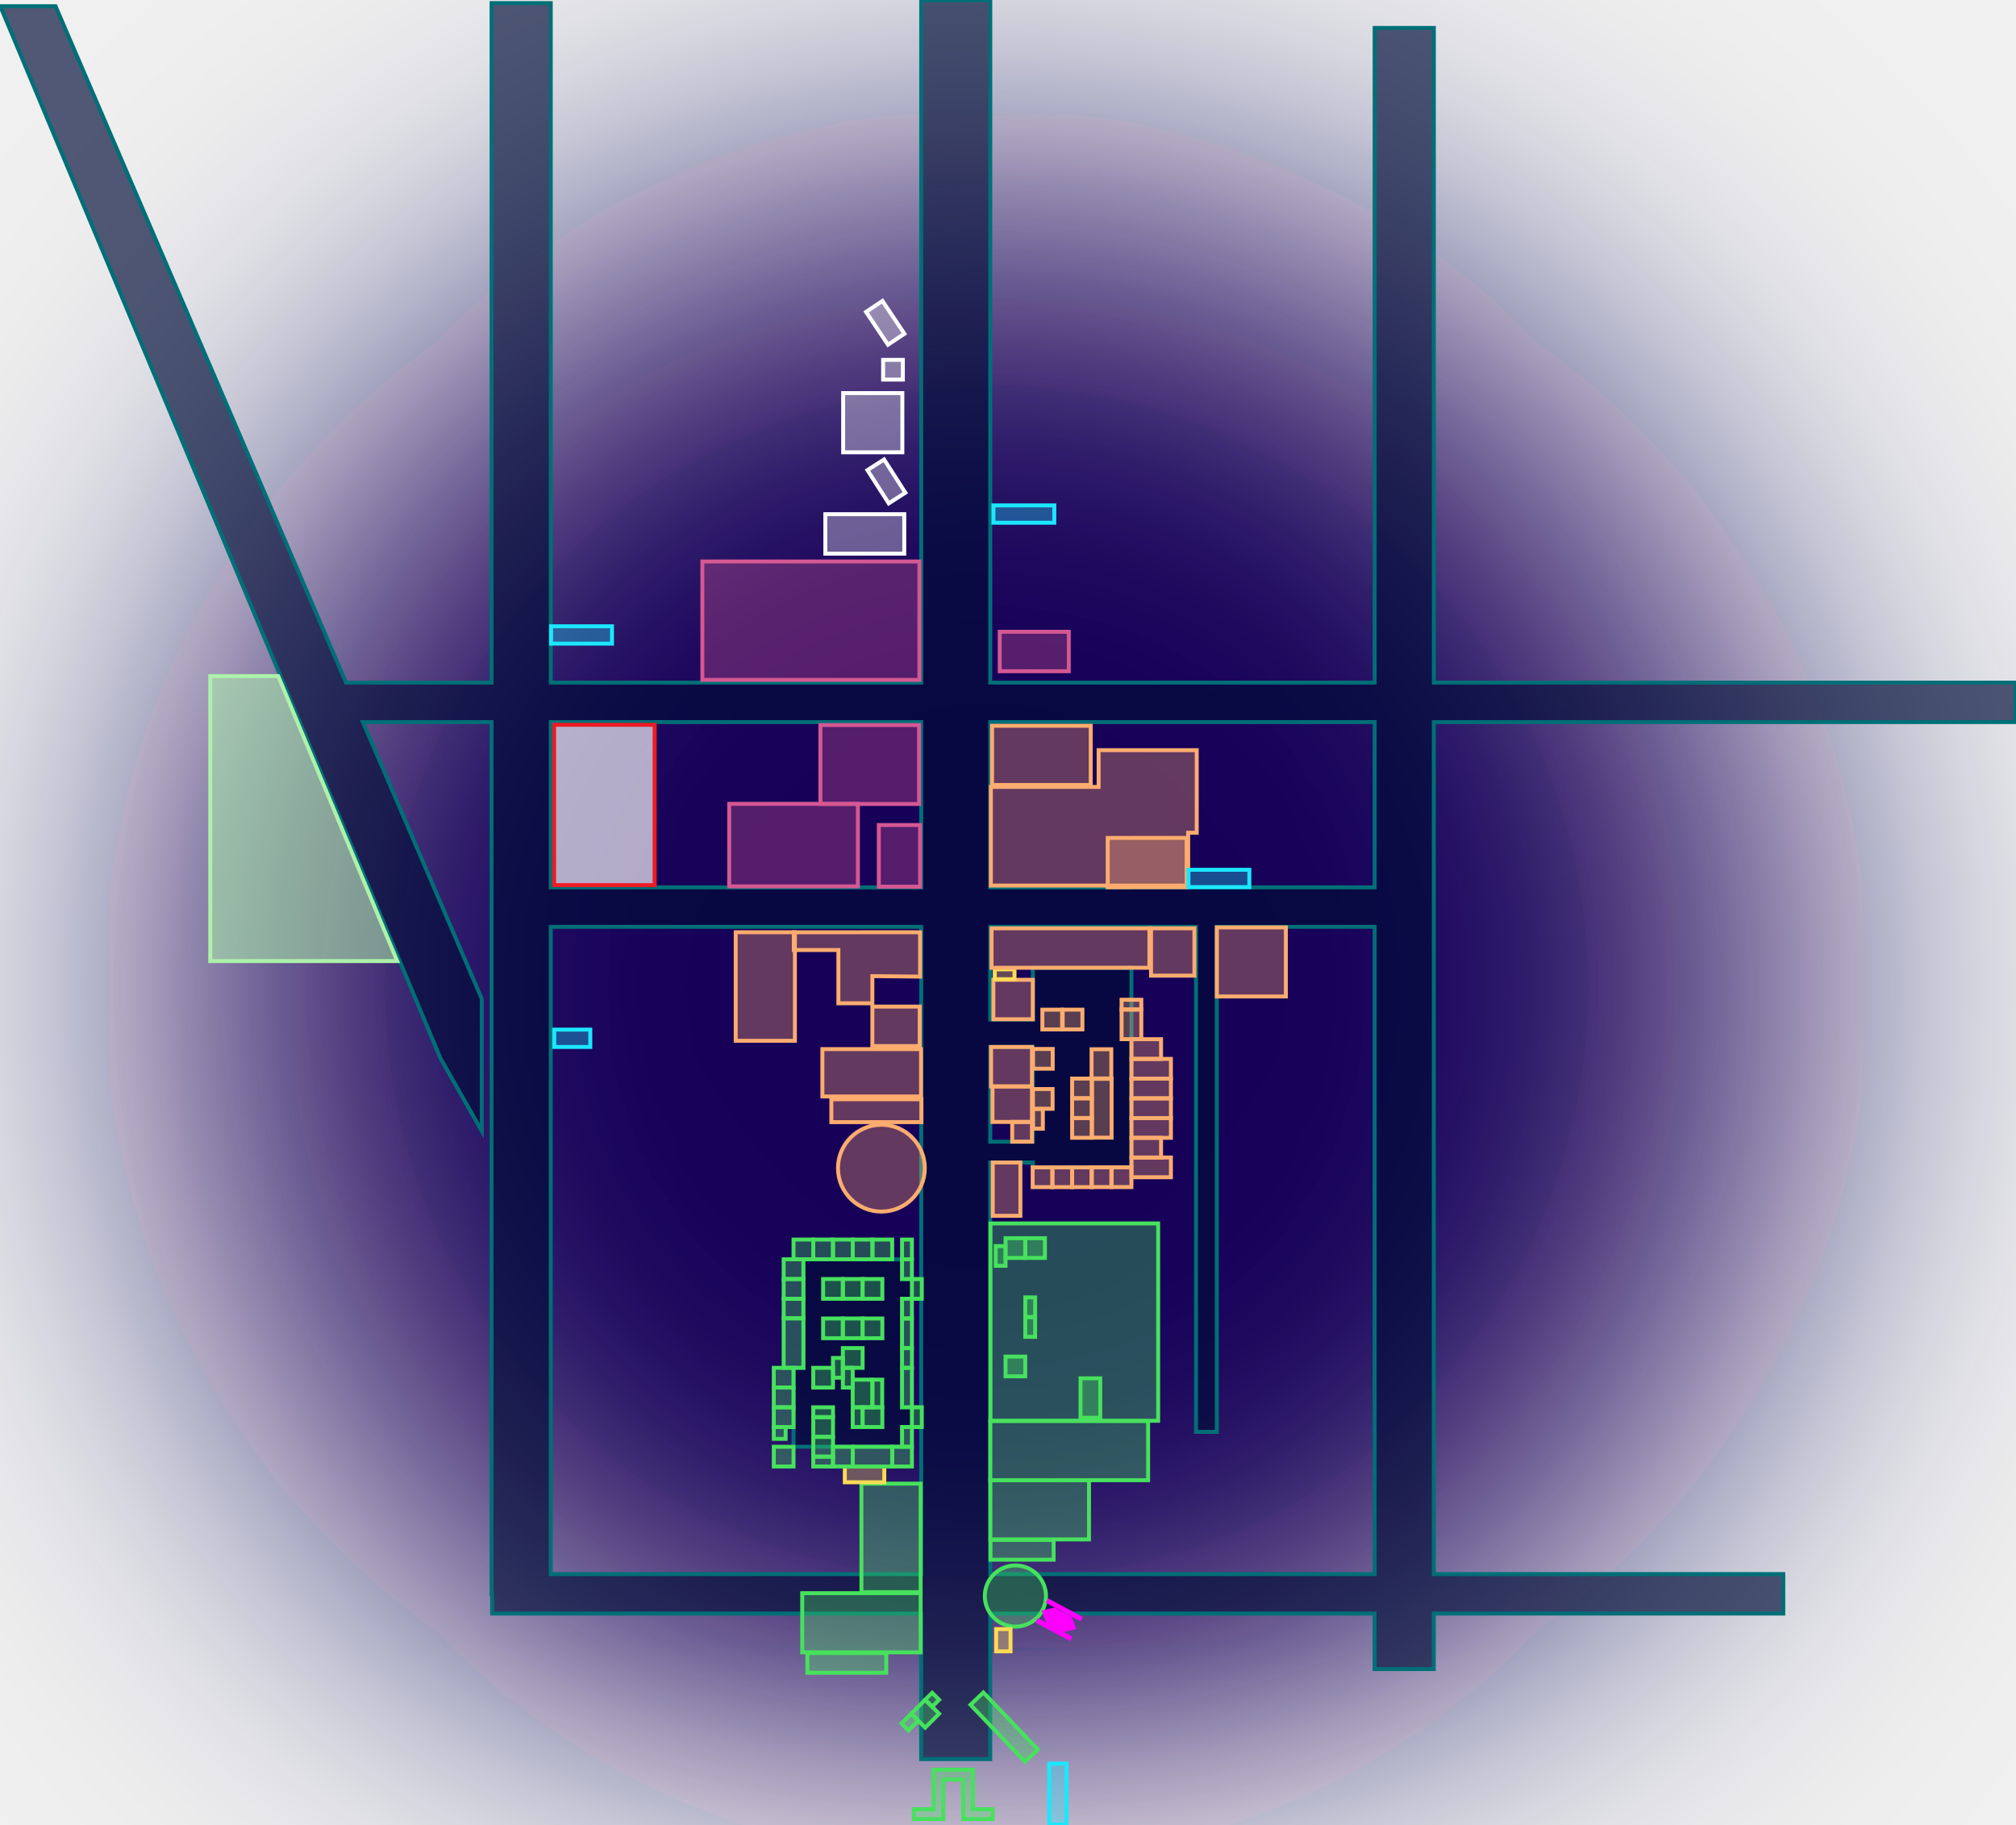
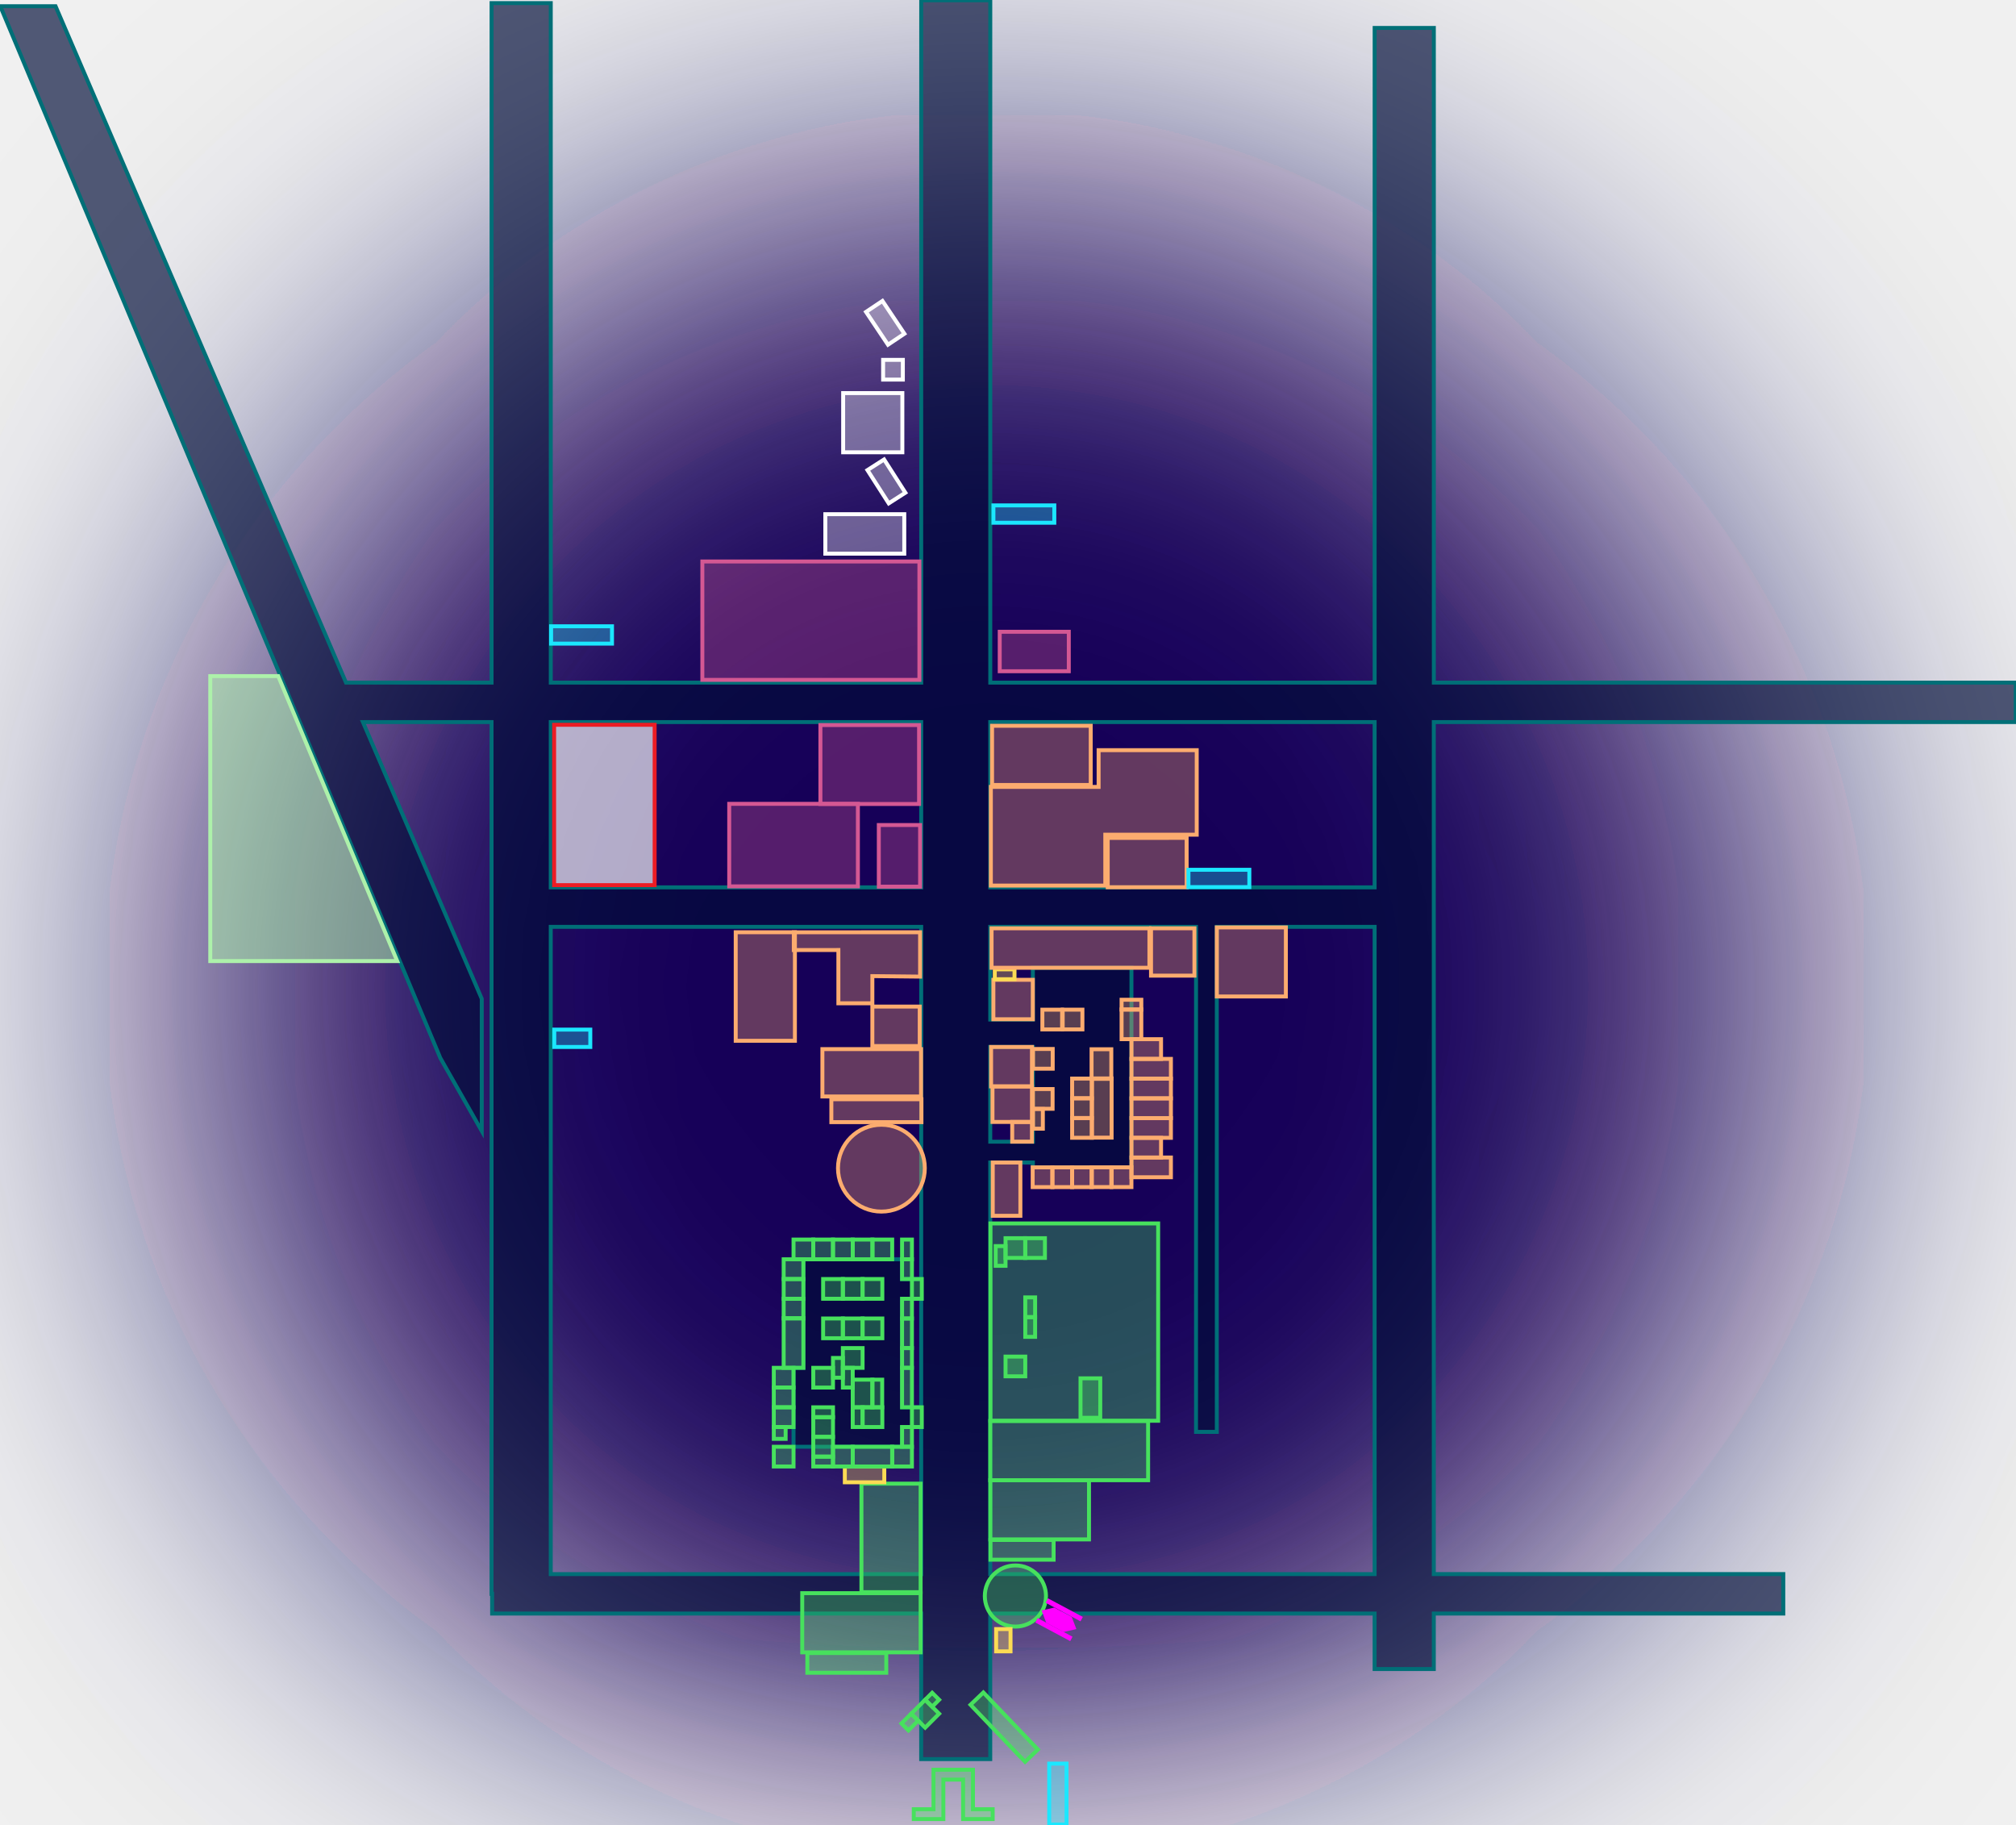
<svg xmlns="http://www.w3.org/2000/svg" viewBox="0 0 1021.68 924.58">
  <defs>
    <filter id="bgBlur" x="-50%" y="-50%" width="200%" height="200%">
      <feGaussianBlur in="SourceGraphic" stdDeviation="100" />
    </filter>
    <style>
      
      .st0 {
        fill: #010D38AA;
        stroke: #006F77;
        vector-effect: non-scaling-stroke;
        stroke-width: 2px;
      }

      
      .st1 {
        fill: #47E15D55;
        stroke: #47E15D;
        vector-effect: non-scaling-stroke;
        stroke-width: 2px;
      }

      
      .st2 {
        fill: #FCAC6F55;
        stroke: #FCAC6F;
        vector-effect: non-scaling-stroke;
        stroke-width: 2px;
      }

      
      .st3 {
        fill: #D4589355;
        stroke: #D45893;
        vector-effect: non-scaling-stroke;
        stroke-width: 2px;
      }

      
      .st4 {
        fill: #FCDB5455;
        stroke: #FCDB54;
        vector-effect: non-scaling-stroke;
        stroke-width: 2px;
      }

      
      .st5 {
        fill: #FFFFFF55;
        stroke: #FFFFFF;
        vector-effect: non-scaling-stroke;
        stroke-width: 2px;
      }

      
      .st6 {
        fill: #FFFFFFAA;
        stroke: #EC1C24;
        vector-effect: non-scaling-stroke;
        stroke-width: 2px;
      }

      
      .st7 {
        fill: #1BE7FF55;
        stroke: #1BE7FF;
        vector-effect: non-scaling-stroke;
        stroke-width: 2px;
      }

      
      .st8 {
        fill: #ADF1AA88;
        stroke: #ADF1AA;
        vector-effect: non-scaling-stroke;
        stroke-width: 2px;
      }

      
      .st9 {
        fill: #ff00ff;
      }

      .st10 {
        fill: #120458;
        filter: url('#bgBlur');
      }
    </style>
  </defs>
  <circle id="background" class="st10" cx="500" cy="500" r="400" />
  <g id="Doesnt_Change" data-name="Doesnt Change">
    <g id="Layer_18" data-name="Layer 18">
      <path class="st0" d="M1021.53,365.91v-20h-294.88V14.15h-30v331.76h-194.79V.15h-35v345.76h-187.74V1.56h-30v344.35h-73.77L28.15,3.15H.15l223,533,21,37v-67l-60.22-140.24h65.18v441.76h.29v10h217.44v73.77h35v-73.77h194.79v28.12h30v-28.12h177.12v-20h-177.12v-431.76h294.88ZM466.85,713.15h-9.7v-55h9.7v55ZM466.85,648.15h-9.7v-10h-50v55.01h-5v39.99h55v-10h9.7v74.53h-187.74v-328h187.74v178.47ZM466.85,449.68h-187.74v-83.76h187.74v83.76ZM501.85,530.55h21.59v48h-21.59v-48ZM696.64,797.68h-194.79v-208.57h21.59v2.44h49.96v-101.13h-49.96v26.23h-21.59v-46.97h104.28v255.93h10.53v-255.93h79.98v328ZM696.64,449.68h-194.79v-83.76h194.79v83.76Z" />
    </g>
  </g>
  <g id="Misc">
    <g id="Gaming_Dome" data-name="Gaming Dome">
      <g id="g486">
        <path id="path475" class="st1" d="M514.59,793.29c8.56,0,15.5,6.94,15.5,15.5s-6.94,15.5-15.5,15.5c-8.56,0-15.5-6.94-15.5-15.5s6.94-15.5,15.5-15.5Z" />
      </g>
    </g>
    <g id="Sec">
      <polygon class="st8" points="141.00 342.62 201.30 487.03 106.56 487.03 106.56 342.62" />
    </g>
    <g id="Med" class="st6">
      <rect id="rect2708" class="st6" x="280.82" y="367.29" width="50.94" height="81.26" />
    </g>
    <g id="Command" data-name="Command">
      <rect class="st1" x="421.56" y="792.34" width="30" height="55" transform="translate(15 -40.5)" />
    </g>
    <g id="Laser_Field" data-name="Laser Field">
      <rect class="st1" x="421.56" y="792.34" width="30" height="60" transform="translate(1258.9 385.78) rotate(90)" />
    </g>
    <g id="Disc_Combat" data-name="Disc Combat">
      <rect class="st1" x="424.15" y="822.68" width="10" height="40" transform="translate(1271.83 413.53) rotate(90)" />
    </g>
    <g id="The_Core" data-name="The Core">
      <g id="Legs">
        <path id="path466" class="st1" d="M463.08,916.82h10v-20h20v20h10v5h-15v-20h-10v20h-15v-5Z" />
      </g>
      <g id="Left_Arm" data-name="Left Arm">
        <rect class="st1" x="457.58" y="870.17" width="7" height="5" transform="translate(1404.19 1163.71) rotate(135)" />
        <rect class="st1" x="469.9" y="858.86" width="5" height="5" transform="translate(1415.51 1136.4) rotate(135)" />
        <rect class="st1" x="463.86" y="863.43" width="10" height="10" transform="translate(1414.47 1150.97) rotate(135)" />
      </g>
      <rect id="Lighting_Rig" class="st1" x="488.99" y="870.76" width="40" height="9" transform="translate(789.54 -97.59) rotate(46.27)" />
    </g>
    <g>
      <rect class="st9" x="529.31" y="814.54" width="20" height="2.53" transform="translate(447.69 -157.85) rotate(28.09)" />
      <rect class="st9" x="524.09" y="824.56" width="20" height="2.53" transform="translate(451.8 -154.21) rotate(28.09)" />
      <polygon id="Gaming_Dome_Hex" class="st9" points="543.13 819.35 534.3 814.64 527.85 816.12 530.21 822.31 539.03 827.02 545.49 825.53 543.13 819.35" />
    </g>
    <rect id="Kepler_Sky_Control" class="st2" x="503.43" y="496.51" width="20" height="20" transform="translate(1019.94 -6.91) rotate(90)" />
    <polygon id="Cycle_Parking" class="st2" points="466.97 557.04 444.14 557.04 421.32 557.04 421.32 568.65 444.14 568.65 466.97 568.65 466.97 557.04" />
    <rect class="st4" x="504.14" y="491.22" width="10" height="5" />
    <rect class="st4" x="434.15" y="737.15" width="8" height="20" transform="translate(1185.3 309) rotate(90)" />
    <circle id="Neodome" class="st2" cx="446.68" cy="591.97" r="22" />
    <g id="Sentinel_Outpost" data-name="Sentinel Outpost">
      <rect id="POD" class="st4" x="504.83" y="825.54" width="7.29" height="11.29" transform="translate(1016.95 1662.37) rotate(-180)" />
    </g>
    <path id="Kaiju_exterior" class="st1" d="M586.94,619.98v100h-85v-100h85Z" />
  </g>
  <g id="Factions_Food_Vendors_Placement" data-name="Factions, Food Vendors Placement">
    <g id="Factions">
      <g id="Albatross">
        <rect class="st1" x="512.95" y="769.38" width="10" height="32" transform="translate(1303.34 267.43) rotate(90)" />
      </g>
      <g id="Freq">
        <path id="path631" class="st1" d="M551.89,750.1v30s-50,0-50,0v-30s50,0,50,0Z" />
      </g>
      <g id="Atalante">
        <path id="path710" class="st2" d="M517.11,589.11v27h-14v-27h14Z" />
      </g>
      <g id="Asteroid_Inn" data-name="Asteroid Inn">
        <rect class="st2" x="512.98" y="568.55" width="10" height="10" transform="translate(1091.53 55.57) rotate(90)" />
      </g>
      <g id="Gentleman_Loser" data-name="Gentleman Loser">
        <path id="path737" class="st2" d="M522.98,550.55v18h-20v-18h20Z" />
      </g>
      <g id="Kepler_Warcats" data-name="Kepler Warcats">
        <path id="path833" class="st1" d="M581.85,720.1v30h-80v-30h80Z" />
      </g>
      <g id="Terminal_418" data-name="Terminal 418">
        <rect class="st2" x="582.32" y="471.41" width="24" height="22" transform="translate(1076.73 -111.91) rotate(90)" />
      </g>
      <g id="Trinity_Star_Traders" data-name="Trinity Star Traders">
        <path id="path869" class="st2" d="M522.98,530.55v20h-20.71v-20h20.71Z" />
      </g>
      <g id="Beautiful_Chaos" data-name="Beautiful Chaos">
        <rect class="st2" x="512.76" y="357.79" width="30" height="50" transform="translate(910.55 -144.97) rotate(90)" />
      </g>
      <g id="WCC">
        <path id="path857" class="st2" d="M466.29,472.42v22.48s-24.19-.25-24.19-.25v13.77h-17.22v-27s-22.59.02-22.59.02v-9s64-.02,64-.02Z" />
      </g>
      <g id="Ray_Cats" data-name="Ray Cats">
        <rect class="st2" x="429.78" y="518.65" width="24" height="50" transform="translate(985.43 101.86) rotate(90)" />
      </g>
      <g id="TNKR">
        <rect class="st2" x="372.85" y="472.42" width="30" height="55" />
      </g>
      <g id="Zekes">
        <rect class="st2" x="532.51" y="440.42" width="20" height="80" transform="translate(1022.93 -62.09) rotate(90)" />
      </g>
      <g id="Dropship">
        <path id="path570" class="st3" d="M445.37,449.32v-31.23s20.92,0,20.92,0v31.23s-20.92,0-20.92,0Z" />
      </g>
      <g id="Domicile">
        <path id="path518" class="st3" d="M465.77,367.42v40h-50v-40h50Z" />
      </g>
      <g id="Robotic_Love_Chapel" data-name="Robotic Love Chapel">
        <path id="path885" class="st3" d="M465.94,284.53v60h-110v-60h110Z" />
      </g>
      <g id="Server_Room_04" data-name="Server Room 04">
        <path id="path833-2" data-name="path833" class="st2" d="M466.1,510.09v20h-24v-20h24Z" />
      </g>
      <g id="Karen_s_Transient_Resistance" data-name="Karen&amp;apos;s Transient Resistance">
        <path id="path737-2" data-name="path737" class="st2" d="M651.66,469.97v35h-35v-35h35Z" />
      </g>
      <g id="ExCorp">
-         <polygon class="st2" points="602.15 421.98 606.48 421.98 606.48 380.15 556.76 380.15 556.76 398.77 502.15 398.77 502.15 448.77 602.15 448.77 602.15 421.98" />
+         <polygon class="st2" points="560.15 422.98 606.48 422.98 606.48 380.15 556.76 380.15 556.76 398.77 502.15 398.77 502.15 448.77 560.15 448.77" />
      </g>
      <g id="Garden_of_eZen" data-name="Garden of eZen">
        <rect class="st2" x="568.92" y="417.15" width="25" height="40" transform="translate(144.53 1018.76) rotate(-90.03)" />
      </g>
      <g id="Armitage">
        <rect class="st3" x="514.15" y="312.65" width="20" height="35" transform="translate(854.3 -194) rotate(90)" />
      </g>
      <g id="Independant_fleet" data-name="Independant fleet">
        <polygon class="st3" points="434.77 427.91 434.77 407.35 413.34 407.35 413.34 407.35 369.56 407.35 369.56 449.17 434.77 449.17 434.77 427.91" />
      </g>
    </g>
    <g id="Food_Vendors" data-name="Food Vendors">
      <g id="Las_Poblanitas" data-name="Las Poblanitas">
        <rect class="st5" x="439.26" y="238.95" width="20" height="10" transform="translate(412.42 -265.94) rotate(57.37)" />
      </g>
      <g id="Pink_Gorilla" data-name="Pink Gorilla">
        <rect class="st5" x="427.3" y="199.2" width="30" height="30" transform="translate(656.5 -228.1) rotate(90)" />
      </g>
      <g id="Cay_Sal_s_Pies" data-name="Cay Sal&amp;apos;s Pies">
        <rect class="st5" x="447.55" y="182.35" width="10" height="10" transform="translate(639.9 -265.19) rotate(90)" />
      </g>
      <g id="Golden_Bamboo" data-name="Golden Bamboo">
        <rect class="st5" x="428.27" y="250.57" width="20" height="40" transform="translate(708.84 -167.7) rotate(90)" />
      </g>
      <g id="fUEGO_ME_UP" data-name="fUEGO ME UP">
        <rect id="Tacos_Chewi" data-name="Tacos Chewi" class="st5" x="438.65" y="158.58" width="20" height="10" transform="translate(335.13 -300.27) rotate(56.22)" />
      </g>
    </g>
  </g>
  <g id="Kaiju">
    <g id="Space_Needle" data-name="Space Needle">
      <rect class="st1" x="502.09" y="633.96" width="10" height="5" transform="translate(1143.55 129.37) rotate(90)" />
    </g>
    <g id="Shooters">
      <rect class="st1" x="517.09" y="659.96" width="10" height="5" transform="translate(1184.55 140.37) rotate(90)" />
    </g>
    <g id="Kuusi_Pala" data-name="Kuusi Pala">
      <rect class="st1" x="517.09" y="669.96" width="10" height="5" transform="translate(1194.55 150.37) rotate(90)" />
    </g>
    <g id="Space_Bear_Academy" data-name="Space Bear Academy">
      <rect class="st1" x="509.59" y="627.46" width="10" height="10" transform="translate(1147.05 117.87) rotate(90)" />
      <rect class="st1" x="519.56" y="627.46" width="10" height="10" transform="translate(1157.02 107.9) rotate(90)" />
    </g>
    <g id="Sakura_Falling_Dai" data-name="Sakura Falling/Dai">
      <rect class="st1" x="509.59" y="687.46" width="10" height="10" transform="translate(1207.05 177.87) rotate(90)" />
    </g>
    <g id="Calamity_Captain_s_Lodge" data-name="Calamity Captain&amp;apos;s Lodge">
      <rect class="st1" x="542.59" y="703.47" width="20" height="10" transform="translate(1261.06 155.88) rotate(90)" />
    </g>
  </g>
  <g id="MB1">
    <g id="pink_Layout" data-name="pink Layout">
      <rect class="st1" x="452.15" y="733.15" width="10" height="10" />
      <rect class="st1" x="457.15" y="628.15" width="5" height="10" />
      <rect class="st1" x="462.15" y="648.15" width="5" height="10" />
      <rect class="st1" x="462.15" y="713.15" width="5" height="10" />
      <rect class="st1" x="457.15" y="723.15" width="5" height="10" />
    </g>
    <g id="Modules_Level_1" data-name="Modules Level 1">
      <g id="D15_Unit-0">
        <rect class="st1" x="434.15" y="711.15" width="10" height="5" transform="translate(1148.3 279) rotate(90)" />
      </g>
      <g id="Bastards_Broken_Things" data-name="Bastards &amp;amp; Broken Things">
        <rect class="st1" x="449.65" y="700.65" width="20" height="5" transform="translate(1162.8 243.5) rotate(90)" />
      </g>
      <g id="B0n3Z0n3">
        <rect class="st1" x="392.15" y="693.15" width="10" height="10" transform="translate(1095.3 301) rotate(90)" />
      </g>
      <g id="Spacer_s_Landing" data-name="Spacer&amp;apos;s Landing">
        <rect class="st1" x="392.15" y="703.15" width="10" height="10" transform="translate(1105.3 311) rotate(90)" />
      </g>
      <g id="Haz3">
        <rect class="st1" x="430.15" y="701.15" width="14" height="10" transform="translate(1143.3 269) rotate(90)" />
      </g>
      <g id="The_13s" data-name="The 13s">
        <rect class="st1" x="397.15" y="667.97" width="10" height="25.18" />
      </g>
      <g id="Rul3-34">
        <rect class="st1" x="412.15" y="693.15" width="10" height="10" transform="translate(1115.3 281) rotate(90)" />
      </g>
      <g id="Janet">
        <rect class="st1" x="412.15" y="713.15" width="10" height="5" transform="translate(834.3 1431.3) rotate(-180)" />
      </g>
      <g id="Aggressive_Top_FL" data-name="Aggressive Top FL">
        <rect class="st1" x="437.15" y="728.15" width="10" height="20" transform="translate(1180.3 296) rotate(90)" />
      </g>
      <g id="ProtoExpress">
        <rect class="st1" x="412.15" y="628.15" width="10" height="10" transform="translate(1050.3 216) rotate(90)" />
      </g>
      <g id="Nightcrawlers">
        <rect class="st1" x="442.15" y="628.15" width="10" height="10" transform="translate(1080.3 186) rotate(90)" />
      </g>
      <g id="CtrlAltRenew">
        <rect class="st1" x="427.15" y="683.15" width="10" height="10" transform="translate(1120.3 256) rotate(90)" />
      </g>
      <g id="Crux_2" data-name="Crux 2">
        <rect class="st1" x="437.15" y="648.15" width="10" height="10" transform="translate(1095.3 211) rotate(90)" />
      </g>
      <g id="Diatones">
        <rect class="st1" x="422.15" y="628.15" width="10" height="10" transform="translate(1060.3 206) rotate(90)" />
      </g>
      <g id="Uranium_Arcadium" data-name="Uranium Arcadium">
        <rect class="st1" x="452.15" y="673.15" width="15" height="5" transform="translate(1135.3 216) rotate(90)" />
      </g>
      <g id="Extremely_Temp_Agency" data-name="Extremely Temp Agency">
        <rect class="st1" x="437.15" y="713.15" width="10" height="10" transform="translate(1160.3 276) rotate(90)" />
      </g>
      <g id="Obscurity">
        <rect class="st1" x="417.15" y="648.15" width="10" height="10" transform="translate(1075.3 231) rotate(90)" />
      </g>
      <g id="Exus">
        <rect class="st1" x="437.15" y="668.15" width="10" height="10" transform="translate(1115.3 231) rotate(90)" />
      </g>
      <g id="Alleycat_Acquisitions" data-name="Alleycat Acquisitions">
        <rect class="st1" x="427.15" y="668.15" width="10" height="10" transform="translate(1105.3 241) rotate(90)" />
      </g>
      <g id="Metamorphosis">
        <rect class="st1" x="432.15" y="628.15" width="10" height="10" transform="translate(1070.3 196) rotate(90)" />
      </g>
      <g id="LTTO">
        <rect class="st1" x="457.15" y="683.15" width="5" height="10" transform="translate(919.3 1376.3) rotate(180)" />
      </g>
      <g id="Rasputin_Tea_House" data-name="Rasputin Tea House">
        <rect class="st1" x="392.15" y="733.15" width="10" height="10" transform="translate(1135.3 341) rotate(90)" />
      </g>
      <g id="Affront_Laundry" data-name="Affront Laundry">
        <rect class="st1" x="422.15" y="733.15" width="10" height="10" transform="translate(1165.3 311) rotate(90)" />
      </g>
      <g id="Voidfarers_Guild" data-name="Voidfarers Guild">
        <rect class="st1" x="392.15" y="713.15" width="10" height="10" transform="translate(1115.3 321) rotate(90)" />
      </g>
      <g id="Infestridium_Clinics" data-name="Infestridium Clinics">
        <rect class="st1" x="427.15" y="648.15" width="10" height="10" transform="translate(1085.3 221) rotate(90)" />
      </g>
      <g id="The_Save_point" data-name="The Save point">
        <rect class="st1" x="412.15" y="718.15" width="10" height="10" transform="translate(1140.3 306) rotate(90)" />
      </g>
      <g id="G:_0ST" data-name="G://0ST">
        <rect class="st1" x="397.15" y="648.15" width="10" height="10" transform="translate(1055.3 251) rotate(90)" />
      </g>
      <g id="Sentient_Liberation_Front" data-name="Sentient Liberation Front">
        <rect class="st1" x="412.14" y="728.14" width="10.02" height="10" transform="translate(1150.29 315.99) rotate(90)" />
      </g>
      <g id="Rapture">
        <rect class="st1" x="397.15" y="658.15" width="10" height="10" transform="translate(1065.3 261) rotate(90)" />
      </g>
      <g id="Pilot_s_Perch" data-name="Pilot&amp;apos;s Perch">
        <rect class="st1" x="427.15" y="693.15" width="5" height="10" />
      </g>
      <g id="Sect_of_the_Robot_Moon" data-name="Sect of the Robot Moon">
        <rect class="st1" x="442.08" y="699.15" width="5" height="14" />
      </g>
      <g id="Dame_was_trouble" data-name="Dame was trouble">
        <rect class="st1" x="414.65" y="735.65" width="5" height="10" transform="translate(1157.8 323.5) rotate(90)" />
      </g>
      <g id="Jail">
        <rect class="st1" x="402.15" y="628.15" width="10" height="10" transform="translate(1040.3 226) rotate(90)" />
      </g>
      <g id="Sentinels">
        <rect class="st1" x="397.15" y="638.15" width="10" height="10" transform="translate(1045.3 241) rotate(90)" />
      </g>
      <g id="NPC_POWER" data-name="NPC POWER">
        <rect class="st1" x="419.65" y="690.65" width="10" height="5" transform="translate(1117.8 268.5) rotate(90)" />
      </g>
      <g id="Corvid_Alliance" data-name="Corvid Alliance">
        <rect class="st1" x="454.65" y="660.65" width="10" height="5" transform="translate(1122.8 203.5) rotate(90)" />
      </g>
      <g id="Corvid_Alliance-2" data-name="Corvid Alliance">
        <rect class="st1" x="454.65" y="640.65" width="10" height="5" transform="translate(1102.8 183.5) rotate(90)" />
      </g>
      <g id="Dino_s" data-name="Dino&amp;apos;s">
        <rect class="st1" x="417.15" y="668.15" width="10" height="10" transform="translate(1095.3 251) rotate(90)" />
      </g>
      <g id="Yandere_Cafe" data-name="Yandere Cafe">
        <rect class="st1" x="392.15" y="723.15" width="6" height="6" transform="translate(1121.3 331) rotate(90)" />
      </g>
    </g>
  </g>
  <g id="MegaMall">
    <g id="NRG_Racing" data-name="NRG Racing">
      <rect class="st2" x="543.34" y="566.57" width="10" height="10" transform="translate(1119.91 23.23) rotate(90)" />
    </g>
    <g id="Crux_Industries" data-name="Crux Industries">
      <rect class="st2" x="543.34" y="556.5" width="30" height="10" transform="translate(1119.84 3.16) rotate(90)" />
    </g>
    <g id="Diatones-2" data-name="Diatones">
      <rect class="st2" x="543.34" y="546.57" width="10" height="10" transform="translate(1099.91 3.23) rotate(90)" />
    </g>
    <g id="Rusty_s" data-name="Rusty&amp;apos;s">
      <rect class="st2" x="550.68" y="534.21" width="15" height="10" transform="translate(1097.4 -18.97) rotate(90)" />
    </g>
    <g id="Merch">
      <rect class="st2" x="568.4" y="511.54" width="10" height="15.06" />
      <rect class="st2" x="568.4" y="506.63" width="10" height="5" />
    </g>
    <g id="Body_Shop" data-name="Body Shop">
      <rect class="st2" x="553.2" y="591.55" width="10" height="10" transform="translate(1154.75 38.35) rotate(90)" />
    </g>
    <g id="Helix">
      <rect class="st2" x="523.34" y="591.57" width="10" height="10" />
    </g>
    <g id="Endline">
      <rect class="st2" x="543.34" y="556.57" width="10" height="10" />
    </g>
    <g id="Reboot_Syndi" data-name="Reboot Syndi">
      <rect class="st2" x="538.55" y="511.65" width="10" height="10" transform="translate(1060.2 -26.9) rotate(90)" />
    </g>
    <g id="Nikinga">
      <rect class="st2" x="578.4" y="531.6" width="10" height="20" transform="translate(1125 -41.8) rotate(90)" />
    </g>
    <g id="Nikinga-2" data-name="Nikinga">
      <rect class="st2" x="543.34" y="591.57" width="10" height="10" transform="translate(1144.91 48.23) rotate(90)" />
    </g>
    <g id="Nikinga-3" data-name="Nikinga">
      <rect class="st2" x="528.26" y="511.65" width="10" height="10" transform="translate(1049.91 -16.6) rotate(90)" />
    </g>
    <g id="Nikinga-4" data-name="Nikinga">
      <rect class="st2" x="575.9" y="524.1" width="10" height="15" transform="translate(1112.5 -49.29) rotate(90)" />
    </g>
    <g id="Nikinga-5" data-name="Nikinga">
      <rect class="st2" x="533.34" y="591.57" width="10" height="10" transform="translate(1134.91 58.23) rotate(90)" />
    </g>
    <g id="Metaesthetic_Designs" data-name="Metaesthetic Designs">
      <rect class="st2" x="578.4" y="551.6" width="10" height="20" transform="translate(1145 -21.8) rotate(90)" />
    </g>
    <g id="Vertextiles">
      <rect class="st2" x="578.4" y="581.57" width="10" height="20" transform="translate(1174.97 8.17) rotate(90)" />
    </g>
    <g id="GrayStar">
      <rect class="st2" x="523.5" y="531.57" width="10" height="10" transform="translate(1065.07 8.07) rotate(90)" />
    </g>
    <g id="Lightnerds">
      <rect class="st2" x="563.4" y="591.55" width="10" height="10" transform="translate(1164.94 28.15) rotate(90)" />
    </g>
    <g id="Red.Ai">
      <rect class="st2" x="523.44" y="551.87" width="10" height="10" transform="translate(1085.31 28.44) rotate(90)" />
    </g>
    <g id="Red.Ai-2" data-name="Red.Ai">
      <rect class="st2" x="521" y="564.47" width="10" height="5" transform="translate(1092.97 40.97) rotate(90)" />
    </g>
    <g id="Omni-Dyne">
      <rect class="st2" x="578.4" y="561.6" width="10" height="20" transform="translate(1155 -11.8) rotate(90)" />
    </g>
    <g id="Starside_Armory" data-name="Starside Armory">
      <rect class="st2" x="575.9" y="574.1" width="10" height="15" transform="translate(1162.5 .7) rotate(90)" />
    </g>
    <g id="Crisiswear">
      <rect class="st2" x="578.4" y="541.6" width="10" height="20" transform="translate(1135 -31.8) rotate(90)" />
    </g>
  </g>
  <g id="PORTOS">
    <rect class="st7" x="520.69" y="904.76" width="30.86" height="8.79" transform="translate(1445.27 373.03) rotate(90)" />
    <rect class="st7" x="280.89" y="521.76" width="18.26" height="8.79" />
    <rect class="st7" x="503.45" y="256.11" width="30.86" height="8.79" />
    <rect class="st7" x="602.29" y="440.76" width="30.86" height="8.79" />
    <rect class="st7" x="279.29" y="317.37" width="30.86" height="8.79" />
  </g>
</svg>
